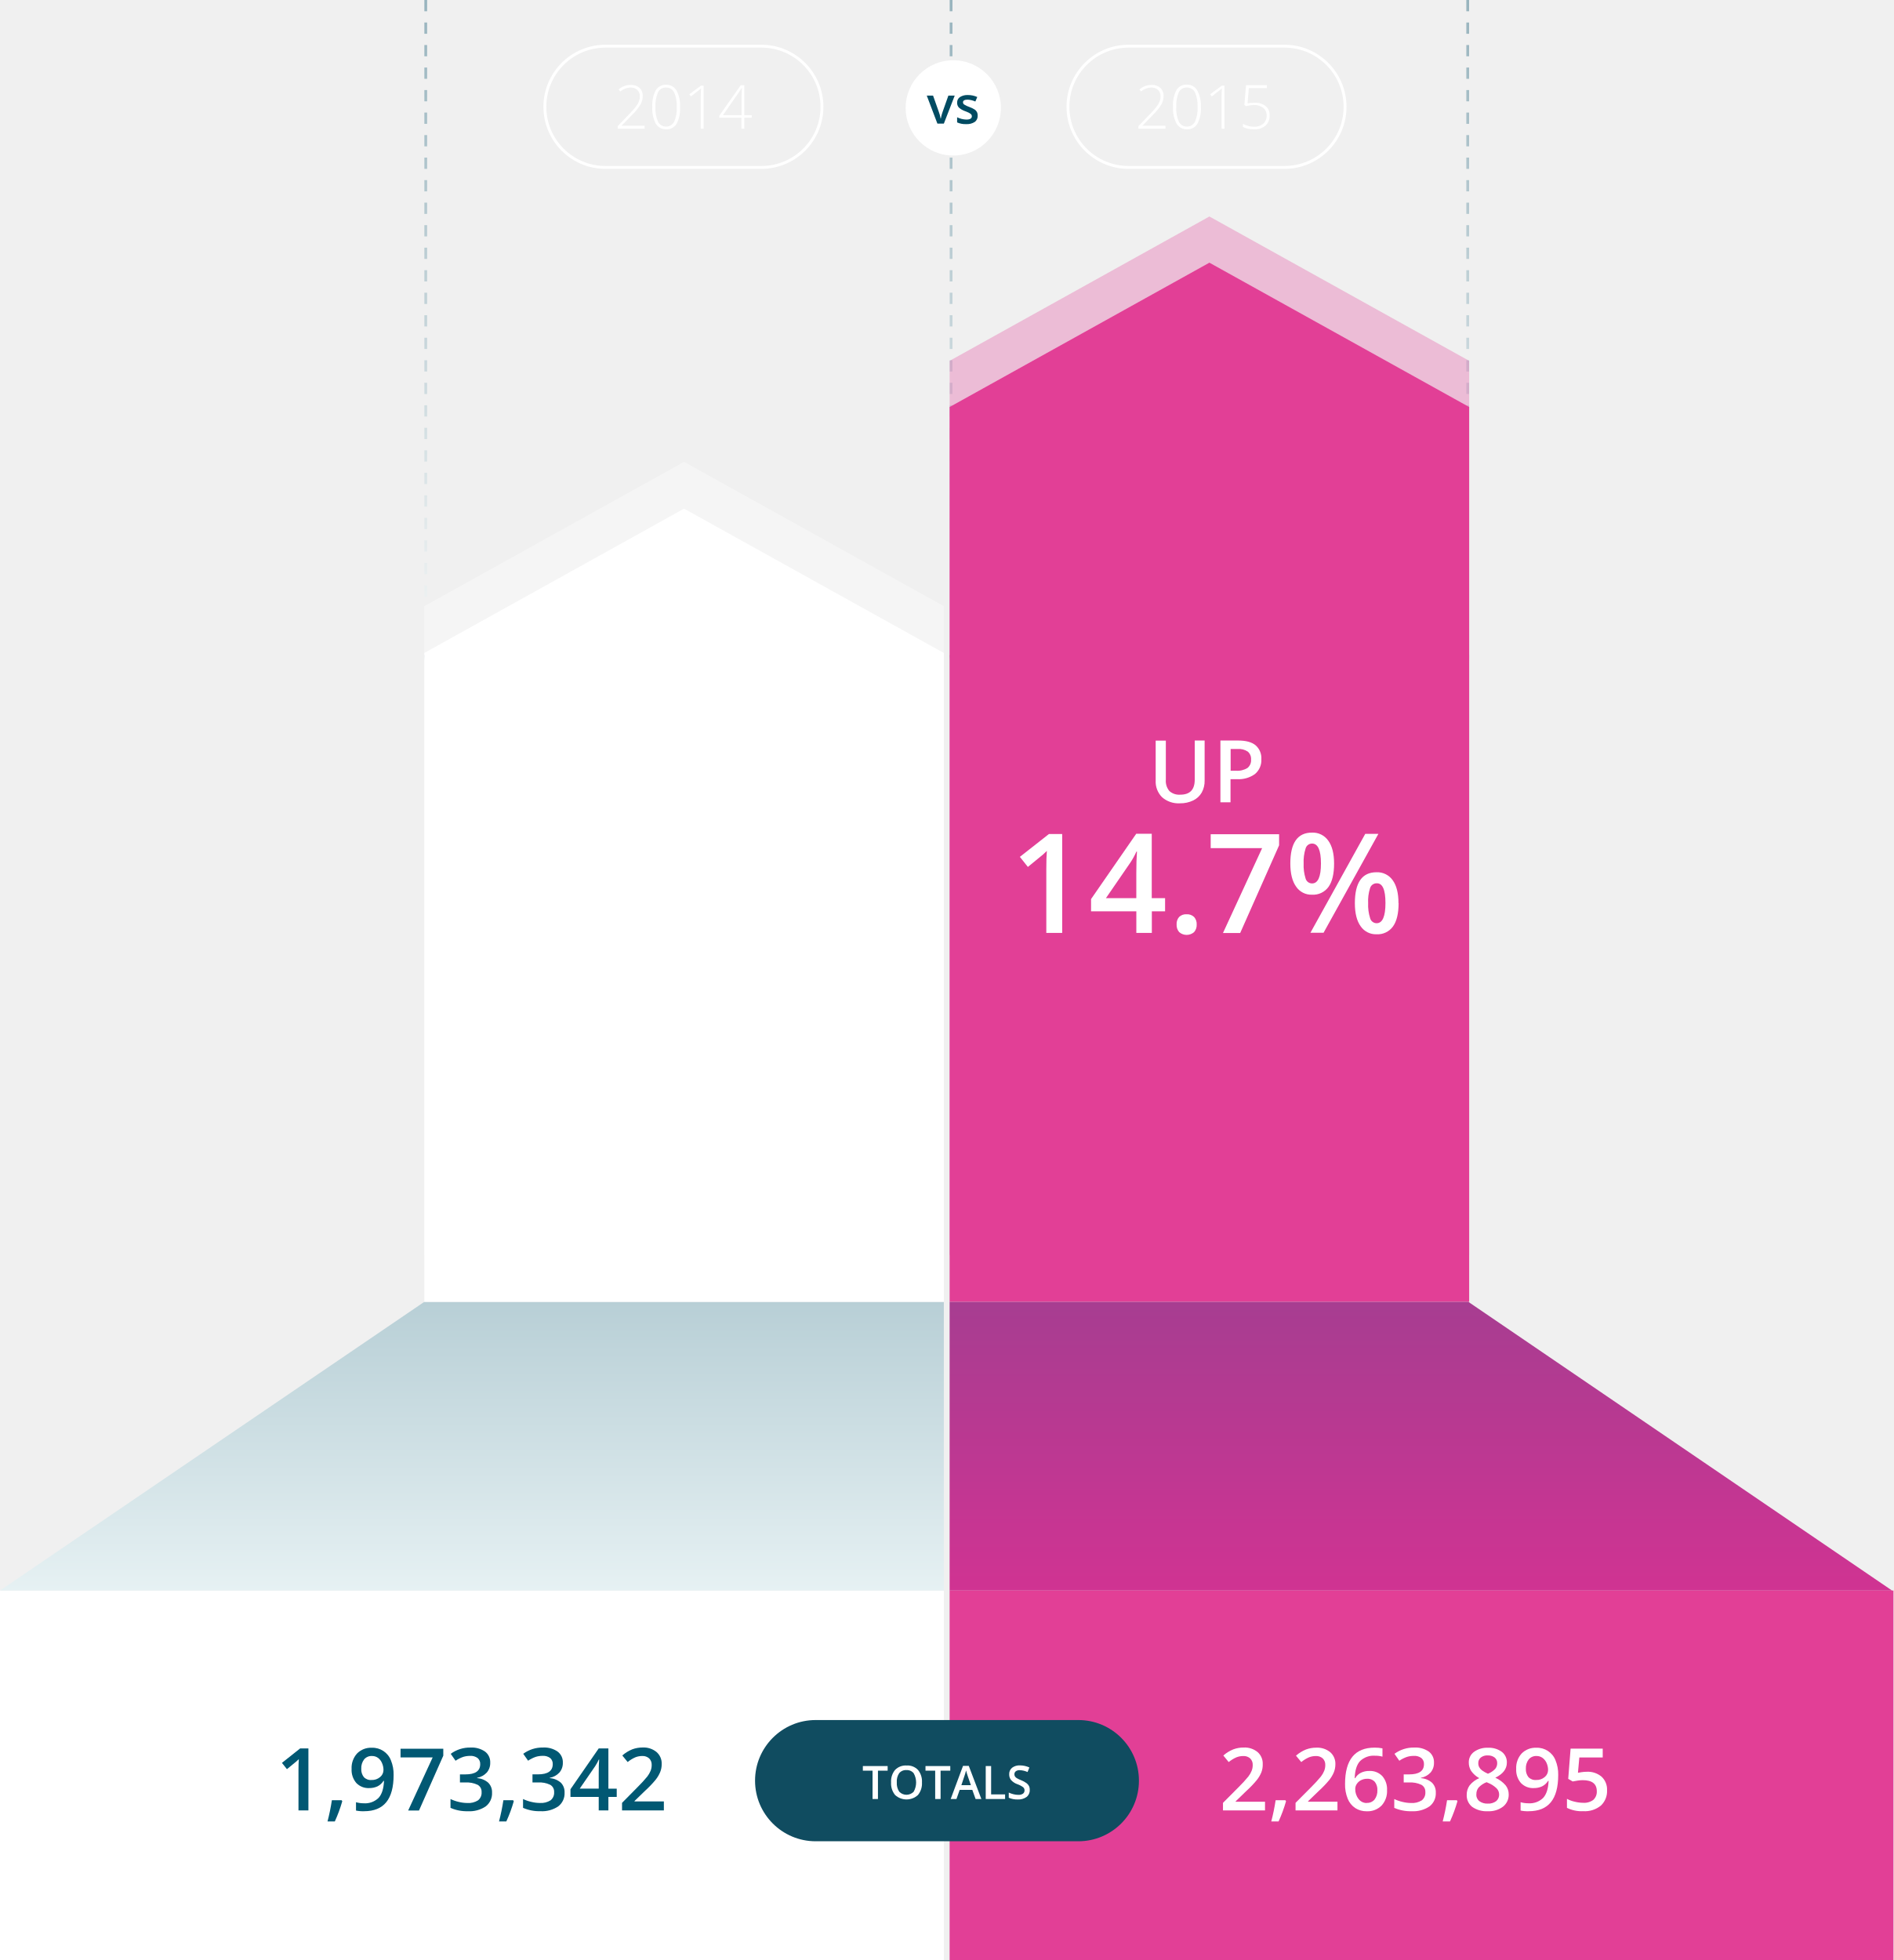
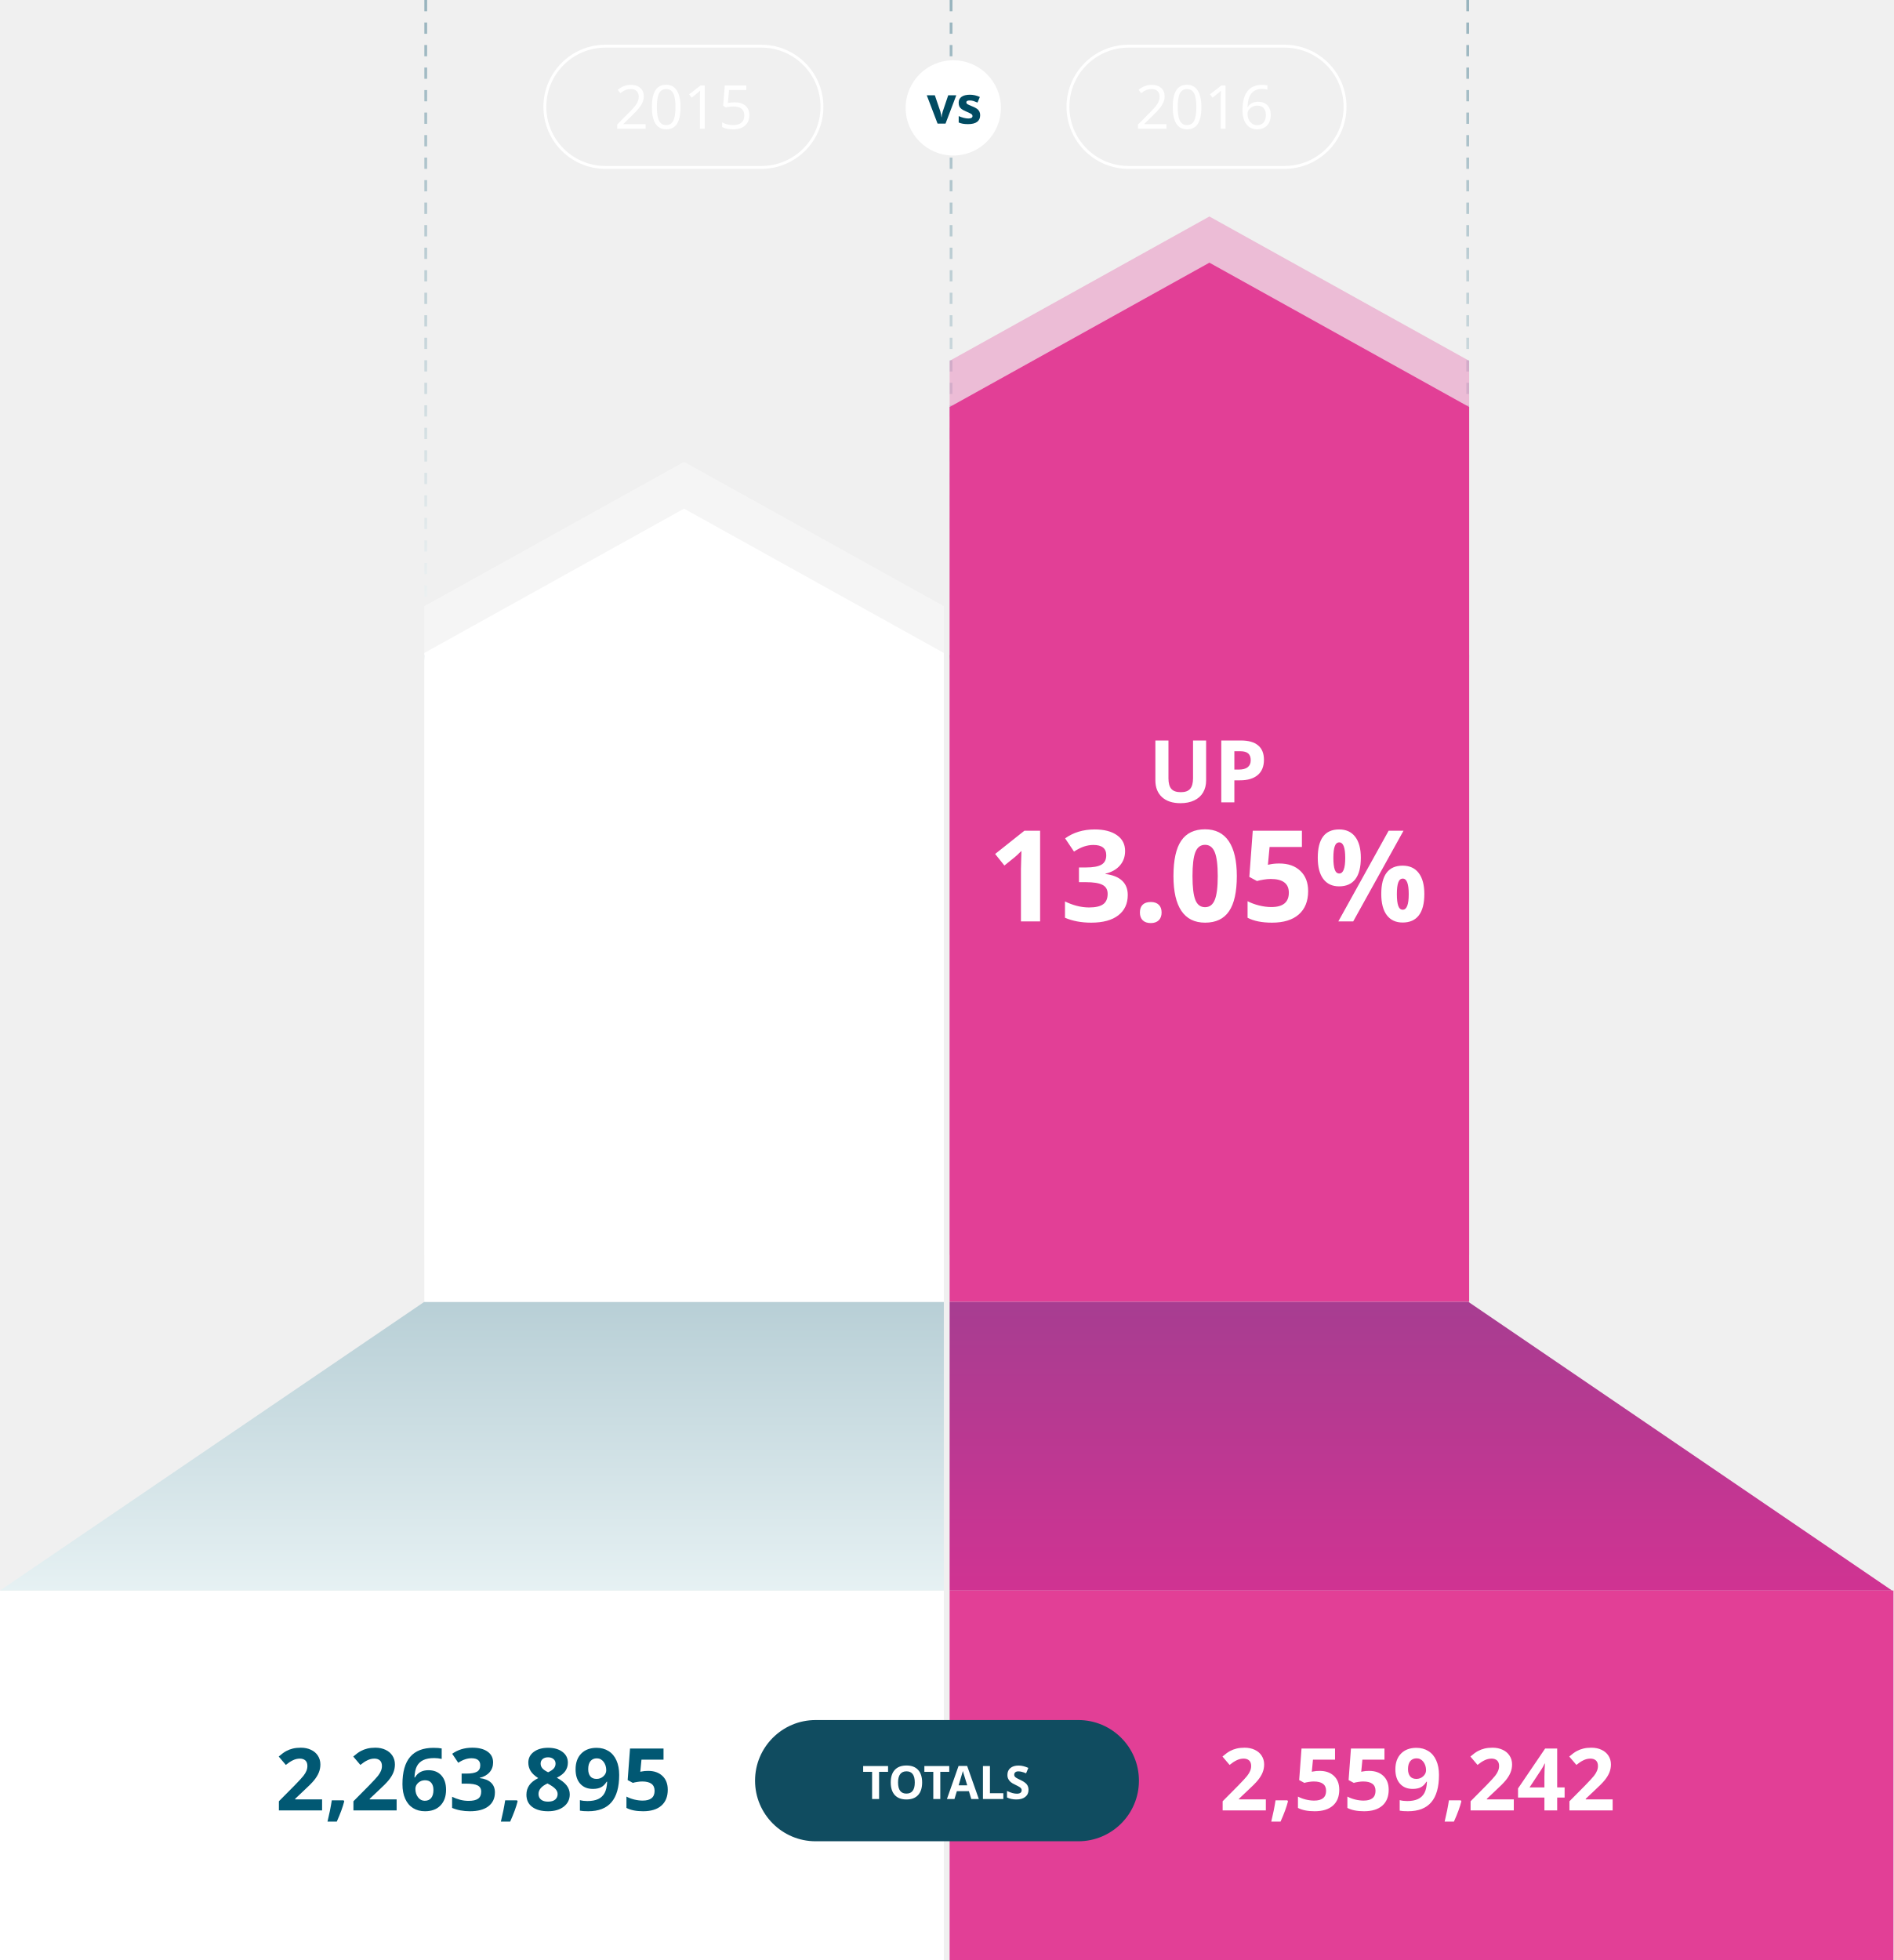
- <svg xmlns="http://www.w3.org/2000/svg" xmlns:xlink="http://www.w3.org/1999/xlink" viewBox="0 0 656 679">
+ <svg xmlns="http://www.w3.org/2000/svg" xmlns:xlink="http://www.w3.org/1999/xlink" id="Layer_1" data-name="Layer 1" viewBox="0 0 656 679">
  <defs>
-     <style>.a{opacity:0.4;}.b,.c,.g,.h,.i,.j,.n{fill:none;stroke-miterlimit:10;}.b,.g,.i{stroke-width:0.96px;stroke-dasharray:3.9 3.9;}.b{stroke:url(#a);}.c{stroke:url(#b);}.d,.f,.p{fill:#fff;}.d,.e,.f,.k,.l,.m,.n,.o{fill-rule:evenodd;}.e{fill:url(#c);}.f{opacity:0.34;}.g{stroke:url(#d);}.h{stroke:url(#e);}.i{stroke:url(#f);}.j{stroke:url(#g);}.k,.l{fill:#e23f96;}.k{opacity:0.29;}.m{fill:url(#h);}.n{stroke:#fff;}.o{fill:#104c60;}.q{fill:#015873;}.r{fill:#014b62;}</style>
-     <linearGradient id="a" x1="147.5" x2="147.5" y2="208.18" gradientUnits="userSpaceOnUse">
+     <style>.cls-1{opacity:0.4;}.cls-10,.cls-14,.cls-2,.cls-3,.cls-7,.cls-8,.cls-9{fill:none;stroke-miterlimit:10;}.cls-2,.cls-7,.cls-9{stroke-width:0.96px;stroke-dasharray:3.9 3.9;}.cls-2{stroke:url(#linear-gradient);}.cls-3{stroke:url(#linear-gradient-2);}.cls-16,.cls-19,.cls-20,.cls-21,.cls-4,.cls-6{fill:#fff;}.cls-5{fill:url(#linear-gradient-3);}.cls-6{opacity:0.34;}.cls-11,.cls-16,.cls-17,.cls-18,.cls-19,.cls-20,.cls-21,.cls-6{isolation:isolate;}.cls-7{stroke:url(#linear-gradient-4);}.cls-8{stroke:url(#linear-gradient-5);}.cls-9{stroke:url(#linear-gradient-6);}.cls-10{stroke:url(#linear-gradient-7);}.cls-11,.cls-12{fill:#e23f96;}.cls-11{opacity:0.29;}.cls-13{fill:url(#linear-gradient-8);}.cls-14{stroke:#fff;}.cls-15{fill:#104c60;}.cls-16{font-size:16px;}.cls-16,.cls-17,.cls-18,.cls-19,.cls-20{font-family:OpenSans-Bold, Open Sans;font-weight:700;}.cls-17,.cls-19{font-size:30px;}.cls-17{fill:#015873;}.cls-18{font-size:18px;fill:#014b62;}.cls-20{font-size:44px;}.cls-21{font-size:21px;font-family:OpenSans, Open Sans;}</style>
+     <linearGradient id="linear-gradient" x1="147.5" y1="678.93" x2="147.5" y2="470.75" gradientTransform="matrix(1, 0, 0, -1, 0, 678.93)" gradientUnits="userSpaceOnUse">
      <stop offset="0" stop-color="#135972" />
      <stop offset="1" stop-color="#e6f1f3" />
    </linearGradient>
-     <linearGradient id="b" x1="147.5" y1="226.95" x2="147.5" y2="228.95" xlink:href="#a" />
-     <linearGradient id="c" x1="163.5" y1="551" x2="163.5" y2="451" gradientUnits="userSpaceOnUse">
+     <linearGradient id="linear-gradient-2" x1="147.5" y1="451.98" x2="147.5" y2="449.98" xlink:href="#linear-gradient" />
+     <linearGradient id="linear-gradient-3" x1="163.5" y1="127.93" x2="163.5" y2="227.93" gradientTransform="matrix(1, 0, 0, -1, 0, 678.93)" gradientUnits="userSpaceOnUse">
      <stop offset="0" stop-color="#e6f1f3" />
      <stop offset="1" stop-color="#b8cfd6" />
    </linearGradient>
-     <linearGradient id="d" x1="508.5" y1="0" x2="508.5" y2="208.18" xlink:href="#a" />
-     <linearGradient id="e" x1="508.5" y1="226.95" x2="508.5" y2="228.95" xlink:href="#a" />
-     <linearGradient id="f" x1="329.5" y1="0" x2="329.5" y2="208.18" xlink:href="#a" />
-     <linearGradient id="g" x1="329.5" y1="226.95" x2="329.5" y2="228.95" xlink:href="#a" />
-     <linearGradient id="h" x1="492.25" y1="551" x2="492.25" y2="451" gradientUnits="userSpaceOnUse">
+     <linearGradient id="linear-gradient-4" x1="508.5" y1="678.93" x2="508.5" y2="470.75" xlink:href="#linear-gradient" />
+     <linearGradient id="linear-gradient-5" x1="508.5" y1="451.98" x2="508.5" y2="449.98" xlink:href="#linear-gradient" />
+     <linearGradient id="linear-gradient-6" x1="329.5" y1="678.93" x2="329.5" y2="470.75" xlink:href="#linear-gradient" />
+     <linearGradient id="linear-gradient-7" x1="329.5" y1="451.98" x2="329.5" y2="449.98" xlink:href="#linear-gradient" />
+     <linearGradient id="linear-gradient-8" x1="492.25" y1="127.93" x2="492.25" y2="227.93" gradientTransform="matrix(1, 0, 0, -1, 0, 678.93)" gradientUnits="userSpaceOnUse">
      <stop offset="0" stop-color="#d03392" />
      <stop offset="1" stop-color="#a73d91" />
    </linearGradient>
  </defs>
-   <g class="a">
-     <line class="b" x1="147.5" x2="147.5" y2="208.18" />
-     <line class="c" x1="147.5" y1="226.95" x2="147.5" y2="228.95" />
+   <g class="cls-1">
+     <line class="cls-2" x1="147.5" x2="147.5" y2="208.18" />
+     <line class="cls-3" x1="147.5" y1="226.95" x2="147.5" y2="228.95" />
  </g>
-   <path class="d" d="M0,551H327V679H0V551Z" />
-   <path class="e" d="M147,451H327V551H0Z" />
-   <path class="f" d="M147,210l90-50,90,50V434.74H147V210Z" />
-   <path class="d" d="M147,226.21l90-50,90,50V451H147V226.21Z" />
-   <g class="a">
-     <line class="g" x1="508.5" x2="508.5" y2="208.18" />
-     <line class="h" x1="508.5" y1="226.95" x2="508.5" y2="228.95" />
+   <path class="cls-4" d="M0,551H327V679H0Z" transform="translate(0 0)" />
+   <path class="cls-5" d="M147,451H327V551H0Z" transform="translate(0 0)" />
+   <path class="cls-6" d="M147,210l90-50,90,50V434.74H147Z" transform="translate(0 0)" />
+   <path class="cls-4" d="M147,226.21l90-50,90,50V451H147Z" transform="translate(0 0)" />
+   <g class="cls-1">
+     <line class="cls-7" x1="508.5" x2="508.5" y2="208.18" />
+     <line class="cls-8" x1="508.5" y1="226.95" x2="508.5" y2="228.95" />
  </g>
-   <g class="a">
-     <line class="i" x1="329.5" x2="329.5" y2="208.18" />
-     <line class="j" x1="329.5" y1="226.95" x2="329.5" y2="228.95" />
+   <g class="cls-1">
+     <line class="cls-9" x1="329.5" x2="329.5" y2="208.18" />
+     <line class="cls-10" x1="329.5" y1="226.95" x2="329.5" y2="228.95" />
  </g>
-   <path class="k" d="M329,125l90-50,90,50V434.74H329V125Z" />
-   <path class="l" d="M329,141l90-50,90,50V451H329V141Z" />
-   <path class="l" d="M329,551H656V679H329V551Z" />
-   <path class="m" d="M508.72,451H329V551H655.5Z" />
-   <path class="d" d="M330.27,20.88a16.5,16.5,0,1,1-16.5,16.5A16.5,16.5,0,0,1,330.27,20.88Z" />
-   <path class="n" d="M209.77,16h54a21,21,0,0,1,0,42h-54A21,21,0,0,1,209.77,16Z" />
-   <path class="n" d="M391,16h54a21,21,0,0,1,0,42H391A21,21,0,0,1,391,16Z" />
-   <path class="o" d="M282.59,595.87h91a21,21,0,0,1,0,42h-91A21,21,0,0,1,282.59,595.87Z" />
-   <path class="p" d="M304.17,623.23H302.3v-9.82h-3.36v-1.6h8.59v1.6h-3.36v9.82Z" />
-   <path class="p" d="M319.42,617.5a6.25,6.25,0,0,1-1.39,4.34,5.86,5.86,0,0,1-7.92,0,6.28,6.28,0,0,1-1.39-4.36,6.19,6.19,0,0,1,1.39-4.34,5.14,5.14,0,0,1,4-1.52,5,5,0,0,1,3.94,1.54A6.24,6.24,0,0,1,319.42,617.5Zm-8.72,0a5.12,5.12,0,0,0,.85,3.2,3.47,3.47,0,0,0,5,0,6.49,6.49,0,0,0,0-6.4,3,3,0,0,0-2.5-1.09,3,3,0,0,0-2.54,1.09A5.07,5.07,0,0,0,310.7,617.5Z" />
-   <path class="p" d="M325.82,623.23H324v-9.82h-3.36v-1.6h8.59v1.6h-3.36v9.82Z" />
-   <path class="p" d="M338,623.23l-1.14-3.17h-4.37l-1.12,3.17h-2l4.27-11.47h2L340,623.23h-2Zm-1.63-4.78-1.07-3.11q-0.12-.31-0.32-1t-0.29-1a17.59,17.59,0,0,1-.62,2.1l-1,3h3.33Z" />
-   <path class="p" d="M341.51,623.23V611.81h1.87v9.82h4.84v1.6h-6.7Z" />
-   <path class="p" d="M356.76,620.13a2.87,2.87,0,0,1-1.1,2.39,4.79,4.79,0,0,1-3,.87,7.25,7.25,0,0,1-3.17-.6V621a8.59,8.59,0,0,0,1.66.58,7,7,0,0,0,1.64.21,2.6,2.6,0,0,0,1.64-.42,1.38,1.38,0,0,0,.53-1.13,1.42,1.42,0,0,0-.48-1.09,7.29,7.29,0,0,0-2-1.05,5.28,5.28,0,0,1-2.2-1.45,3.06,3.06,0,0,1-.64-2,2.74,2.74,0,0,1,1-2.25,4.21,4.21,0,0,1,2.73-.82,8,8,0,0,1,3.27.72L356,613.88a7.14,7.14,0,0,0-2.72-.64,2.09,2.09,0,0,0-1.37.39,1.29,1.29,0,0,0-.47,1,1.47,1.47,0,0,0,.19.76,1.92,1.92,0,0,0,.62.6,10.44,10.44,0,0,0,1.55.74,8.46,8.46,0,0,1,1.84,1,2.88,2.88,0,0,1,.86,1A3.07,3.07,0,0,1,356.76,620.13Z" />
-   <path class="q" d="M106.85,627.17h-3.44V613.34q0-2.48.12-3.93-0.34.35-.83,0.78t-3.29,2.7l-1.73-2.18,6.3-5h2.87v21.42Z" />
-   <path class="q" d="M118.58,624a49.23,49.23,0,0,1-2.58,7h-2.53a72.09,72.09,0,0,0,1.51-7.35h3.38Z" />
-   <path class="q" d="M136.37,614.89q0,6.33-2.55,9.45t-7.68,3.12a11.72,11.72,0,0,1-2.8-.23v-2.89a9.65,9.65,0,0,0,2.62.37,6.7,6.7,0,0,0,5.2-1.87q1.71-1.87,1.88-5.89h-0.18a5.19,5.19,0,0,1-2.09,1.9,6.56,6.56,0,0,1-2.86.59,5.76,5.76,0,0,1-4.47-1.77,6.92,6.92,0,0,1-1.63-4.86,7.44,7.44,0,0,1,1.88-5.34,6.74,6.74,0,0,1,5.13-2,6.84,6.84,0,0,1,6.61,4.34A12.66,12.66,0,0,1,136.37,614.89Zm-7.47-6.56a3.34,3.34,0,0,0-2.74,1.16,5,5,0,0,0-1,3.27,4.31,4.31,0,0,0,.89,2.88,3.32,3.32,0,0,0,2.69,1,4.29,4.29,0,0,0,2.93-1,3.15,3.15,0,0,0,1.19-2.43,5.92,5.92,0,0,0-.51-2.44A4.34,4.34,0,0,0,131,609,3.45,3.45,0,0,0,128.9,608.33Z" />
-   <path class="q" d="M141.43,627.17l8.47-18.35H138.77v-3h14.81v2.4l-8.42,19h-3.72Z" />
-   <path class="q" d="M169.84,610.67a5,5,0,0,1-1.19,3.39,6,6,0,0,1-3.34,1.82V616a6.47,6.47,0,0,1,3.87,1.6,4.59,4.59,0,0,1,1.29,3.41,5.66,5.66,0,0,1-2.18,4.77,10,10,0,0,1-6.21,1.68,14,14,0,0,1-6-1.16v-3.06a13.72,13.72,0,0,0,2.89,1,12.53,12.53,0,0,0,2.93.37,6.18,6.18,0,0,0,3.72-.92,3.34,3.34,0,0,0,1.23-2.86,2.72,2.72,0,0,0-1.36-2.52,8.7,8.7,0,0,0-4.28-.81h-1.86v-2.8h1.89q5.13,0,5.13-3.54a2.61,2.61,0,0,0-.89-2.12,4,4,0,0,0-2.64-.75,8,8,0,0,0-2.34.34,11.14,11.14,0,0,0-2.67,1.34l-1.68-2.4a11.23,11.23,0,0,1,6.84-2.17,8.14,8.14,0,0,1,5.05,1.39A4.57,4.57,0,0,1,169.84,610.67Z" />
-   <path class="q" d="M178,624a49.23,49.23,0,0,1-2.58,7h-2.53a72.09,72.09,0,0,0,1.51-7.35h3.38Z" />
-   <path class="q" d="M195,610.67a5,5,0,0,1-1.19,3.39,6,6,0,0,1-3.34,1.82V616a6.47,6.47,0,0,1,3.87,1.6A4.59,4.59,0,0,1,195.6,621a5.66,5.66,0,0,1-2.18,4.77,10,10,0,0,1-6.21,1.68,14,14,0,0,1-6-1.16v-3.06a13.72,13.72,0,0,0,2.89,1,12.53,12.53,0,0,0,2.93.37,6.18,6.18,0,0,0,3.72-.92,3.34,3.34,0,0,0,1.23-2.86,2.72,2.72,0,0,0-1.36-2.52,8.7,8.7,0,0,0-4.28-.81h-1.86v-2.8h1.89q5.13,0,5.13-3.54a2.61,2.61,0,0,0-.89-2.12,4,4,0,0,0-2.64-.75,8,8,0,0,0-2.34.34,11.14,11.14,0,0,0-2.67,1.34l-1.68-2.4a11.23,11.23,0,0,1,6.84-2.17,8.14,8.14,0,0,1,5.05,1.39A4.57,4.57,0,0,1,195,610.67Z" />
-   <path class="q" d="M213.67,622.5h-2.89v4.67h-3.35V622.5h-9.79v-2.65l9.79-14.15h3.35v13.95h2.89v2.86Zm-6.24-2.86v-5.38q0-2.87.15-4.7h-0.12a16.62,16.62,0,0,1-1.29,2.34l-5.32,7.73h6.58Z" />
-   <path class="q" d="M230,627.17H215.51v-2.61L221,619a47.26,47.26,0,0,0,3.25-3.55,8.51,8.51,0,0,0,1.16-2,5.31,5.31,0,0,0,.37-2,3,3,0,0,0-.87-2.29,3.34,3.34,0,0,0-2.41-.83,6.42,6.42,0,0,0-2.38.45,11.12,11.12,0,0,0-2.66,1.64l-1.86-2.27a12,12,0,0,1,3.47-2.14,10.16,10.16,0,0,1,3.59-.63,7.07,7.07,0,0,1,4.79,1.56,5.27,5.27,0,0,1,1.8,4.2,7.38,7.38,0,0,1-.52,2.75,11.18,11.18,0,0,1-1.6,2.69,36.26,36.26,0,0,1-3.58,3.74l-3.72,3.6v0.15H230v3Z" />
-   <path class="r" d="M324.77,42.83l-3.69-9.72h2.18l2,5.65a11.2,11.2,0,0,1,.62,2.3h0.07a15.46,15.46,0,0,1,.62-2.3l2-5.65h2.2L327,42.83h-2.23Z" />
-   <path class="r" d="M338.72,40.06a2.54,2.54,0,0,1-1,2.18,5,5,0,0,1-3,.76,7,7,0,0,1-3.12-.59V40.63a7.66,7.66,0,0,0,3.19.79q1.91,0,1.91-1.15a0.91,0.91,0,0,0-.21-0.62,2.5,2.5,0,0,0-.69-0.51,12,12,0,0,0-1.34-.6,6.21,6.21,0,0,1-2.27-1.3,2.4,2.4,0,0,1-.59-1.69,2.22,2.22,0,0,1,1-1.94,4.78,4.78,0,0,1,2.74-.69,7.75,7.75,0,0,1,3.24.69l-0.67,1.56a7.21,7.21,0,0,0-2.65-.65q-1.63,0-1.63.93a0.94,0.94,0,0,0,.43.77,9.38,9.38,0,0,0,1.86.87,8.5,8.5,0,0,1,1.75.85,2.55,2.55,0,0,1,.81.89A2.58,2.58,0,0,1,338.72,40.06Z" />
-   <path class="p" d="M438.23,627.17H423.71v-2.61l5.52-5.55a47.26,47.26,0,0,0,3.25-3.55,8.51,8.51,0,0,0,1.16-2,5.31,5.31,0,0,0,.37-2,3,3,0,0,0-.87-2.29,3.34,3.34,0,0,0-2.41-.83,6.42,6.42,0,0,0-2.38.45,11.12,11.12,0,0,0-2.66,1.64l-1.86-2.27a12,12,0,0,1,3.47-2.14,10.16,10.16,0,0,1,3.59-.63,7.07,7.07,0,0,1,4.79,1.56,5.27,5.27,0,0,1,1.8,4.2A7.38,7.38,0,0,1,437,614a11.18,11.18,0,0,1-1.6,2.69,36.26,36.26,0,0,1-3.58,3.74l-3.72,3.6v0.15h10.17v3Z" />
-   <path class="p" d="M445.55,624a49.23,49.23,0,0,1-2.58,7h-2.53a72.09,72.09,0,0,0,1.51-7.35h3.38Z" />
-   <path class="p" d="M463.37,627.17H448.85v-2.61l5.52-5.55a47.26,47.26,0,0,0,3.25-3.55,8.51,8.51,0,0,0,1.16-2,5.31,5.31,0,0,0,.37-2,3,3,0,0,0-.87-2.29,3.34,3.34,0,0,0-2.41-.83,6.42,6.42,0,0,0-2.38.45,11.12,11.12,0,0,0-2.66,1.64L449,608.21a12,12,0,0,1,3.47-2.14,10.16,10.16,0,0,1,3.59-.63,7.07,7.07,0,0,1,4.79,1.56,5.27,5.27,0,0,1,1.8,4.2,7.38,7.38,0,0,1-.52,2.75,11.18,11.18,0,0,1-1.6,2.69,36.26,36.26,0,0,1-3.58,3.74L453.2,624v0.15h10.17v3Z" />
-   <path class="p" d="M466,618q0-12.57,10.24-12.57a12.7,12.7,0,0,1,2.72.25v2.87a9.3,9.3,0,0,0-2.58-.32,6.75,6.75,0,0,0-5.17,1.85q-1.73,1.85-1.87,5.92h0.18a4.71,4.71,0,0,1,1.93-1.84,6.23,6.23,0,0,1,2.93-.65,5.83,5.83,0,0,1,4.54,1.79,6.93,6.93,0,0,1,1.63,4.85,7.36,7.36,0,0,1-1.88,5.33,6.8,6.8,0,0,1-5.13,2,7.17,7.17,0,0,1-4-1.11,7.05,7.05,0,0,1-2.61-3.22A12.77,12.77,0,0,1,466,618Zm7.47,6.58a3.37,3.37,0,0,0,2.73-1.14,5,5,0,0,0,1-3.27,4.33,4.33,0,0,0-.9-2.9,3.36,3.36,0,0,0-2.7-1.05,4.48,4.48,0,0,0-2.05.48,3.78,3.78,0,0,0-1.48,1.3,3.05,3.05,0,0,0-.54,1.69,5.42,5.42,0,0,0,1.12,3.48A3.49,3.49,0,0,0,473.5,624.62Z" />
-   <path class="p" d="M496.81,610.67a5,5,0,0,1-1.19,3.39,6,6,0,0,1-3.34,1.82V616a6.47,6.47,0,0,1,3.87,1.6,4.59,4.59,0,0,1,1.29,3.41,5.66,5.66,0,0,1-2.18,4.77,10,10,0,0,1-6.21,1.68,14,14,0,0,1-6-1.16v-3.06a13.72,13.72,0,0,0,2.89,1,12.53,12.53,0,0,0,2.93.37,6.18,6.18,0,0,0,3.72-.92,3.34,3.34,0,0,0,1.23-2.86,2.72,2.72,0,0,0-1.36-2.52,8.7,8.7,0,0,0-4.28-.81h-1.86v-2.8h1.89q5.13,0,5.13-3.54a2.61,2.61,0,0,0-.89-2.12,4,4,0,0,0-2.64-.75,8,8,0,0,0-2.34.34,11.14,11.14,0,0,0-2.67,1.34l-1.68-2.4a11.23,11.23,0,0,1,6.84-2.17,8.14,8.14,0,0,1,5.05,1.39A4.57,4.57,0,0,1,496.81,610.67Z" />
-   <path class="p" d="M504.94,624a49.23,49.23,0,0,1-2.58,7h-2.53a72.09,72.09,0,0,0,1.51-7.35h3.38Z" />
-   <path class="p" d="M515.47,605.47a7.58,7.58,0,0,1,4.82,1.4,4.52,4.52,0,0,1,1.77,3.74q0,3.3-4,5.24a10.19,10.19,0,0,1,3.58,2.65,5,5,0,0,1,1.06,3.11,5.22,5.22,0,0,1-1.95,4.25,8.07,8.07,0,0,1-5.27,1.6,8.62,8.62,0,0,1-5.41-1.49,5.05,5.05,0,0,1-1.92-4.23,5.46,5.46,0,0,1,1-3.22A8.41,8.41,0,0,1,512.5,616a8.27,8.27,0,0,1-2.8-2.48,5.32,5.32,0,0,1-.83-2.93,4.42,4.42,0,0,1,1.83-3.71A7.72,7.72,0,0,1,515.47,605.47Zm-4,16.14a2.84,2.84,0,0,0,1.07,2.37,4.56,4.56,0,0,0,2.9.84,4.47,4.47,0,0,0,2.94-.87,2.92,2.92,0,0,0,1-2.37,3,3,0,0,0-1-2.17,9.12,9.12,0,0,0-2.93-1.82l-0.42-.19a7.55,7.55,0,0,0-2.78,1.87A3.55,3.55,0,0,0,511.5,621.62Zm3.94-13.49a3.63,3.63,0,0,0-2.36.72,2.4,2.4,0,0,0-.89,2,2.84,2.84,0,0,0,.32,1.36,3.54,3.54,0,0,0,.94,1.09,11.19,11.19,0,0,0,2.08,1.18,6.91,6.91,0,0,0,2.48-1.63,3,3,0,0,0,.73-2,2.39,2.39,0,0,0-.9-2A3.71,3.71,0,0,0,515.44,608.13Z" />
-   <path class="p" d="M539.85,614.89q0,6.33-2.55,9.45t-7.68,3.12a11.72,11.72,0,0,1-2.8-.23v-2.89a9.65,9.65,0,0,0,2.62.37,6.7,6.7,0,0,0,5.2-1.87q1.71-1.87,1.88-5.89h-0.18a5.19,5.19,0,0,1-2.09,1.9,6.56,6.56,0,0,1-2.86.59,5.76,5.76,0,0,1-4.47-1.77,6.92,6.92,0,0,1-1.63-4.86,7.44,7.44,0,0,1,1.88-5.34,6.74,6.74,0,0,1,5.13-2,6.84,6.84,0,0,1,6.61,4.34A12.66,12.66,0,0,1,539.85,614.89Zm-7.47-6.56a3.34,3.34,0,0,0-2.74,1.16,5,5,0,0,0-1,3.27,4.31,4.31,0,0,0,.89,2.88,3.32,3.32,0,0,0,2.69,1,4.29,4.29,0,0,0,2.93-1,3.15,3.15,0,0,0,1.19-2.43,5.92,5.92,0,0,0-.51-2.44,4.34,4.34,0,0,0-1.41-1.79A3.45,3.45,0,0,0,532.38,608.33Z" />
-   <path class="p" d="M549.75,613.79a7.34,7.34,0,0,1,5.13,1.71,6,6,0,0,1,1.89,4.67,6.83,6.83,0,0,1-2.15,5.35,8.83,8.83,0,0,1-6.1,1.93,11.53,11.53,0,0,1-5.64-1.16v-3.12a10.34,10.34,0,0,0,2.72,1,12.38,12.38,0,0,0,2.86.37,5.31,5.31,0,0,0,3.54-1,3.79,3.79,0,0,0,1.22-3q0-3.84-4.89-3.84a12.83,12.83,0,0,0-1.7.14q-1,.14-1.77.31l-1.54-.91,0.82-10.46h11.13v3.06h-8.1l-0.48,5.3,1.25-.21A11.79,11.79,0,0,1,549.75,613.79Z" />
-   <path class="p" d="M417.35,256.54v13.86a8.21,8.21,0,0,1-1,4.15,6.78,6.78,0,0,1-2.94,2.74,10.24,10.24,0,0,1-4.61,1,8.62,8.62,0,0,1-6.2-2.11,7.63,7.63,0,0,1-2.21-5.8v-13.8h3.52v13.55a5.41,5.41,0,0,0,1.23,3.91,5.07,5.07,0,0,0,3.78,1.26q5,0,5-5.2V256.54h3.5Z" />
-   <path class="p" d="M437,263a6.24,6.24,0,0,1-2.2,5.14,9.68,9.68,0,0,1-6.25,1.79h-2.23v8h-3.5V256.54H429q4,0,6,1.64A5.89,5.89,0,0,1,437,263Zm-10.68,4h1.86a6.67,6.67,0,0,0,4-.94,3.41,3.41,0,0,0,1.26-2.93,3.32,3.32,0,0,0-1.13-2.75,5.57,5.57,0,0,0-3.52-.91h-2.43V267Z" />
-   <path class="p" d="M368,323.19H362.5V301.06q0-4,.19-6.28-0.54.56-1.32,1.24t-5.26,4.31l-2.77-3.49,10.08-7.92H368v34.27Z" />
-   <path class="p" d="M403.68,315.71h-4.62v7.48h-5.37v-7.48H378v-4.24l15.66-22.64h5.37v22.31h4.62v4.57Zm-10-4.57v-8.6q0-4.59.23-7.52h-0.19a26.59,26.59,0,0,1-2.06,3.75l-8.51,12.38h10.52Z" />
-   <path class="p" d="M407.64,320.26a3.61,3.61,0,0,1,.89-2.62,3.44,3.44,0,0,1,2.58-.91,3.4,3.4,0,0,1,2.6.95,3.63,3.63,0,0,1,.89,2.59,3.72,3.72,0,0,1-.9,2.64,3.94,3.94,0,0,1-5.17,0A3.75,3.75,0,0,1,407.64,320.26Z" />
-   <path class="p" d="M423.72,323.19l13.55-29.37H419.45V289h23.7v3.84l-13.48,30.38h-6Z" />
-   <path class="p" d="M462.2,299.14q0,5.39-1.93,8.1a6.56,6.56,0,0,1-5.71,2.71,6.34,6.34,0,0,1-5.52-2.8q-2-2.8-2-8,0-10.71,7.48-10.71a6.53,6.53,0,0,1,5.66,2.78Q462.2,294,462.2,299.14Zm-10.55,0a15,15,0,0,0,.68,5.2,2.32,2.32,0,0,0,2.23,1.71q3.09,0,3.09-6.91t-3.09-6.91a2.32,2.32,0,0,0-2.23,1.71A15,15,0,0,0,451.65,299.19Zm25.9-10.27-19,34.27H454l19-34.27h4.55Zm7,24q0,5.39-1.95,8.09a6.56,6.56,0,0,1-5.67,2.7,6.39,6.39,0,0,1-5.53-2.78q-2-2.78-2-8,0-10.71,7.5-10.71a6.53,6.53,0,0,1,5.61,2.77Q484.51,307.7,484.51,312.88Zm-10.55,0a14.92,14.92,0,0,0,.69,5.23,2.34,2.34,0,0,0,2.24,1.73q3.07,0,3.07-7T476.9,306a2.34,2.34,0,0,0-2.24,1.69A14.51,14.51,0,0,0,474,312.88Z" />
-   <path class="p" d="M223.34,44.6H214V43.7l4-4.16a29.34,29.34,0,0,0,2.36-2.67,7.53,7.53,0,0,0,1-1.76,5,5,0,0,0,.32-1.76,2.88,2.88,0,0,0-.88-2.18,3.18,3.18,0,0,0-2.29-.84,5.69,5.69,0,0,0-3.59,1.36L214.31,31a6.31,6.31,0,0,1,4.16-1.58,4.35,4.35,0,0,1,3.08,1,3.75,3.75,0,0,1,1.12,2.88,6,6,0,0,1-.75,2.88,16.83,16.83,0,0,1-2.75,3.43l-3.84,3.95v0h8v1Z" />
-   <path class="p" d="M235.61,37.06a11.14,11.14,0,0,1-1.21,5.84,4,4,0,0,1-3.65,1.9,4,4,0,0,1-3.57-2A11.07,11.07,0,0,1,226,37.06a11.16,11.16,0,0,1,1.18-5.8,4,4,0,0,1,3.6-1.89,4,4,0,0,1,3.61,2A10.79,10.79,0,0,1,235.61,37.06Zm-8.53,0a11.15,11.15,0,0,0,.91,5.15,3.16,3.16,0,0,0,5.59-.06,11.49,11.49,0,0,0,.89-5.1,11.34,11.34,0,0,0-.89-5,3,3,0,0,0-2.83-1.72A2.93,2.93,0,0,0,227.95,32,11.51,11.51,0,0,0,227.07,37.06Z" />
-   <path class="p" d="M243.77,44.6h-1V33.68q0-1.49.12-3.09l-0.32.3-3.17,2.49-0.58-.73,4.07-3h0.88v15Z" />
-   <path class="p" d="M260.46,40.78h-2.58V44.6h-1V40.78H249.2V40.09l7.43-10.56h1.24V39.9h2.58v0.88Zm-3.55-.88V35.61q0-3.1.14-5.2H257q-0.21.38-1.26,1.93l-5.29,7.56h6.49Z" />
-   <path class="p" d="M403.79,44.6h-9.38V43.7l4-4.16a29.34,29.34,0,0,0,2.36-2.67,7.53,7.53,0,0,0,1-1.76,5,5,0,0,0,.32-1.76,2.88,2.88,0,0,0-.88-2.18,3.18,3.18,0,0,0-2.29-.84,5.69,5.69,0,0,0-3.59,1.36L394.76,31a6.31,6.31,0,0,1,4.16-1.58,4.35,4.35,0,0,1,3.08,1,3.75,3.75,0,0,1,1.12,2.88,6,6,0,0,1-.75,2.88,16.83,16.83,0,0,1-2.75,3.43l-3.84,3.95v0h8v1Z" />
-   <path class="p" d="M416.05,37.06a11.14,11.14,0,0,1-1.21,5.84,4,4,0,0,1-3.65,1.9,4,4,0,0,1-3.57-2,11.07,11.07,0,0,1-1.22-5.79,11.16,11.16,0,0,1,1.18-5.8,4,4,0,0,1,3.6-1.89,4,4,0,0,1,3.61,2A10.79,10.79,0,0,1,416.05,37.06Zm-8.53,0a11.15,11.15,0,0,0,.91,5.15,3.16,3.16,0,0,0,5.59-.06,11.49,11.49,0,0,0,.89-5.1,11.34,11.34,0,0,0-.89-5,3,3,0,0,0-2.83-1.72A2.93,2.93,0,0,0,408.39,32,11.51,11.51,0,0,0,407.52,37.06Z" />
-   <path class="p" d="M424.22,44.6h-1V33.68q0-1.49.12-3.09l-0.32.3-3.17,2.49-0.58-.73,4.07-3h0.88v15Z" />
-   <path class="p" d="M434.71,35.59a5.7,5.7,0,0,1,3.78,1.16,3.94,3.94,0,0,1,1.38,3.19,4.56,4.56,0,0,1-1.44,3.59,5.73,5.73,0,0,1-4,1.28,9.87,9.87,0,0,1-2.12-.22,5.5,5.5,0,0,1-1.68-.63V42.9a9.78,9.78,0,0,0,2,.78,7.35,7.35,0,0,0,1.83.22,4.62,4.62,0,0,0,3.16-1A3.55,3.55,0,0,0,438.83,40a3.22,3.22,0,0,0-1.16-2.62,4.81,4.81,0,0,0-3.15-1,10.53,10.53,0,0,0-2.79.4l-0.62-.4,0.59-6.86h7.22v1h-6.25l-0.46,5.29A14.62,14.62,0,0,1,434.71,35.59Z" />
+   <path class="cls-11" d="M329,125l90-50,90,50V434.74H329Z" transform="translate(0 0)" />
+   <path class="cls-12" d="M329,141l90-50,90,50V451H329Z" transform="translate(0 0)" />
+   <path class="cls-12" d="M329,551H656V679H329Z" transform="translate(0 0)" />
+   <path class="cls-13" d="M508.72,451H329V551H655.5Z" transform="translate(0 0)" />
+   <path class="cls-4" d="M330.27,20.88a16.5,16.5,0,1,1-16.5,16.5h0A16.5,16.5,0,0,1,330.27,20.88Z" transform="translate(0 0)" />
+   <path class="cls-14" d="M209.77,16h54a21,21,0,0,1,0,42h-54a21,21,0,0,1,0-42Z" transform="translate(0 0)" />
+   <path class="cls-14" d="M391,16h54a21,21,0,0,1,0,42H391a21,21,0,0,1,0-42Z" transform="translate(0 0)" />
+   <path class="cls-15" d="M282.59,595.87h91a21,21,0,0,1,0,42h-91a21,21,0,1,1,0-42Z" transform="translate(0 0)" />
+   <text class="cls-16" transform="translate(298.72 623.23)">TOTALS</text>
+   <text class="cls-17" transform="translate(95.42 627.17)">2,263,895</text>
+   <text class="cls-18" transform="translate(321.08 42.83)">vs</text>
+   <text class="cls-19" transform="translate(422.39 627.17)">2,559,242</text>
+   <text class="cls-19" transform="translate(397.74 277.95)">UP</text>
+   <text class="cls-20" transform="translate(342.18 319.2)">13.05%</text>
+   <text class="cls-21" transform="translate(212.8 44.6)">2015</text>
+   <text class="cls-21" transform="translate(393.25 44.6)">2016</text>
</svg>
